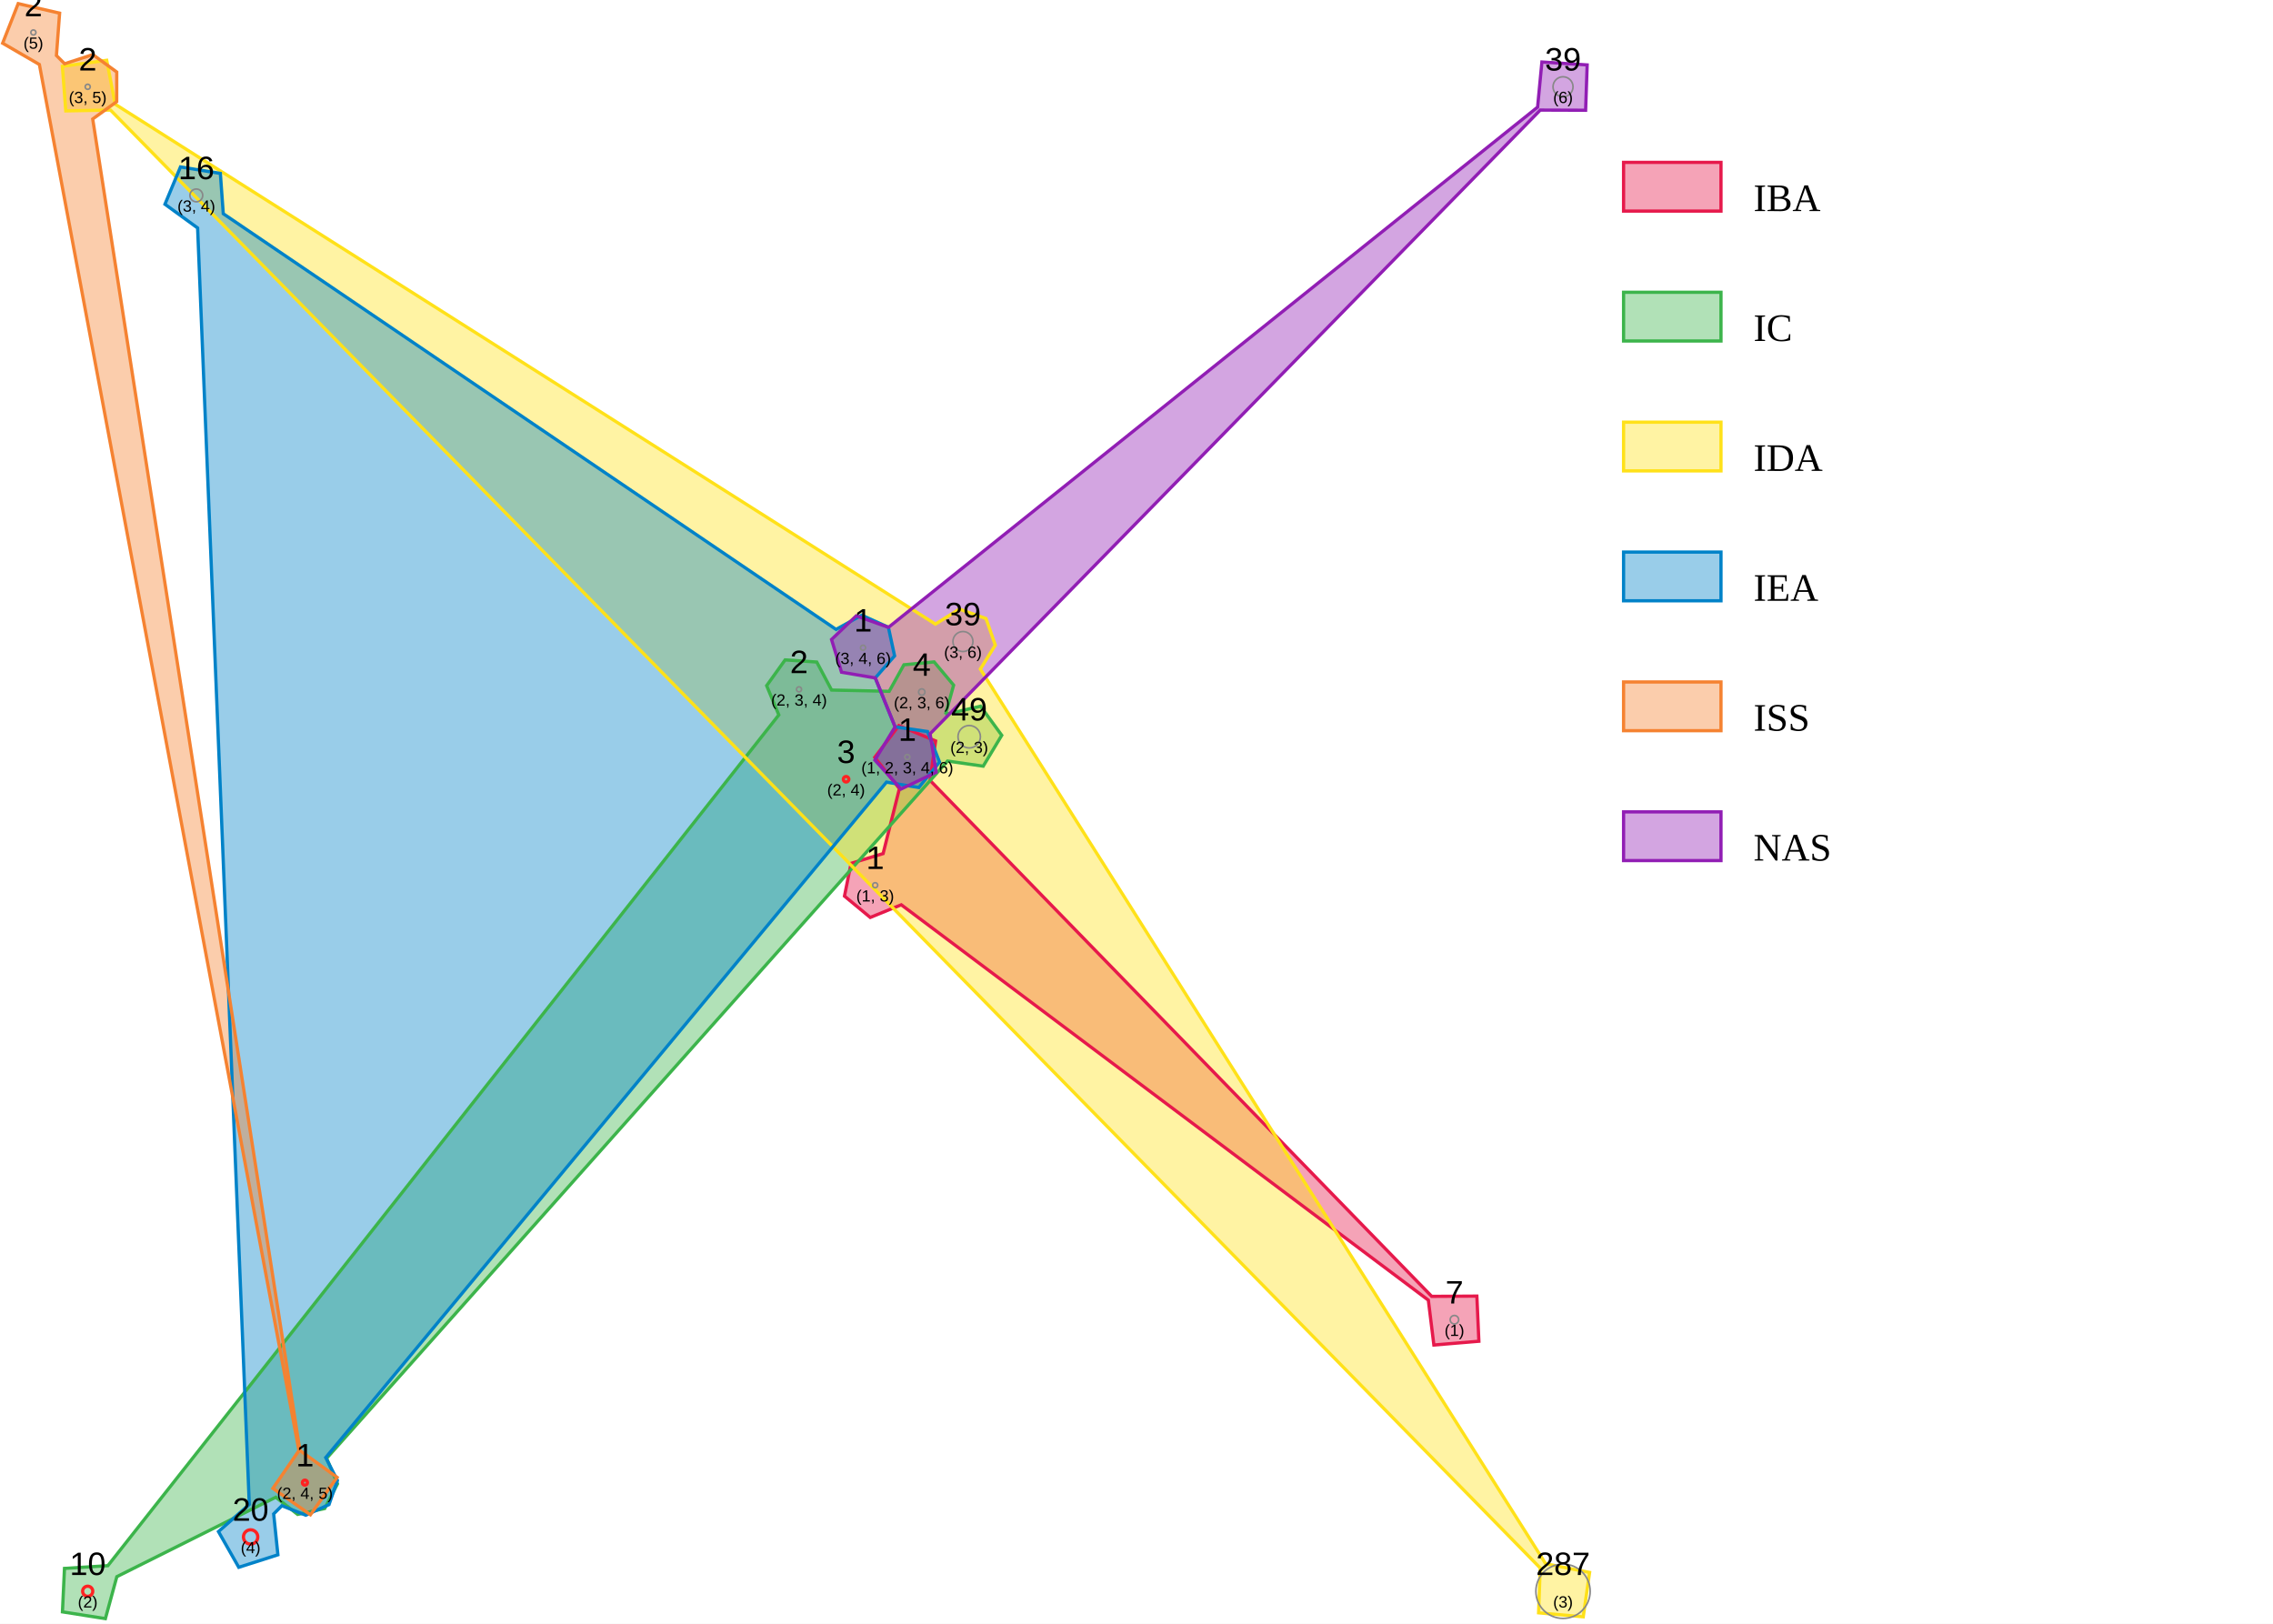
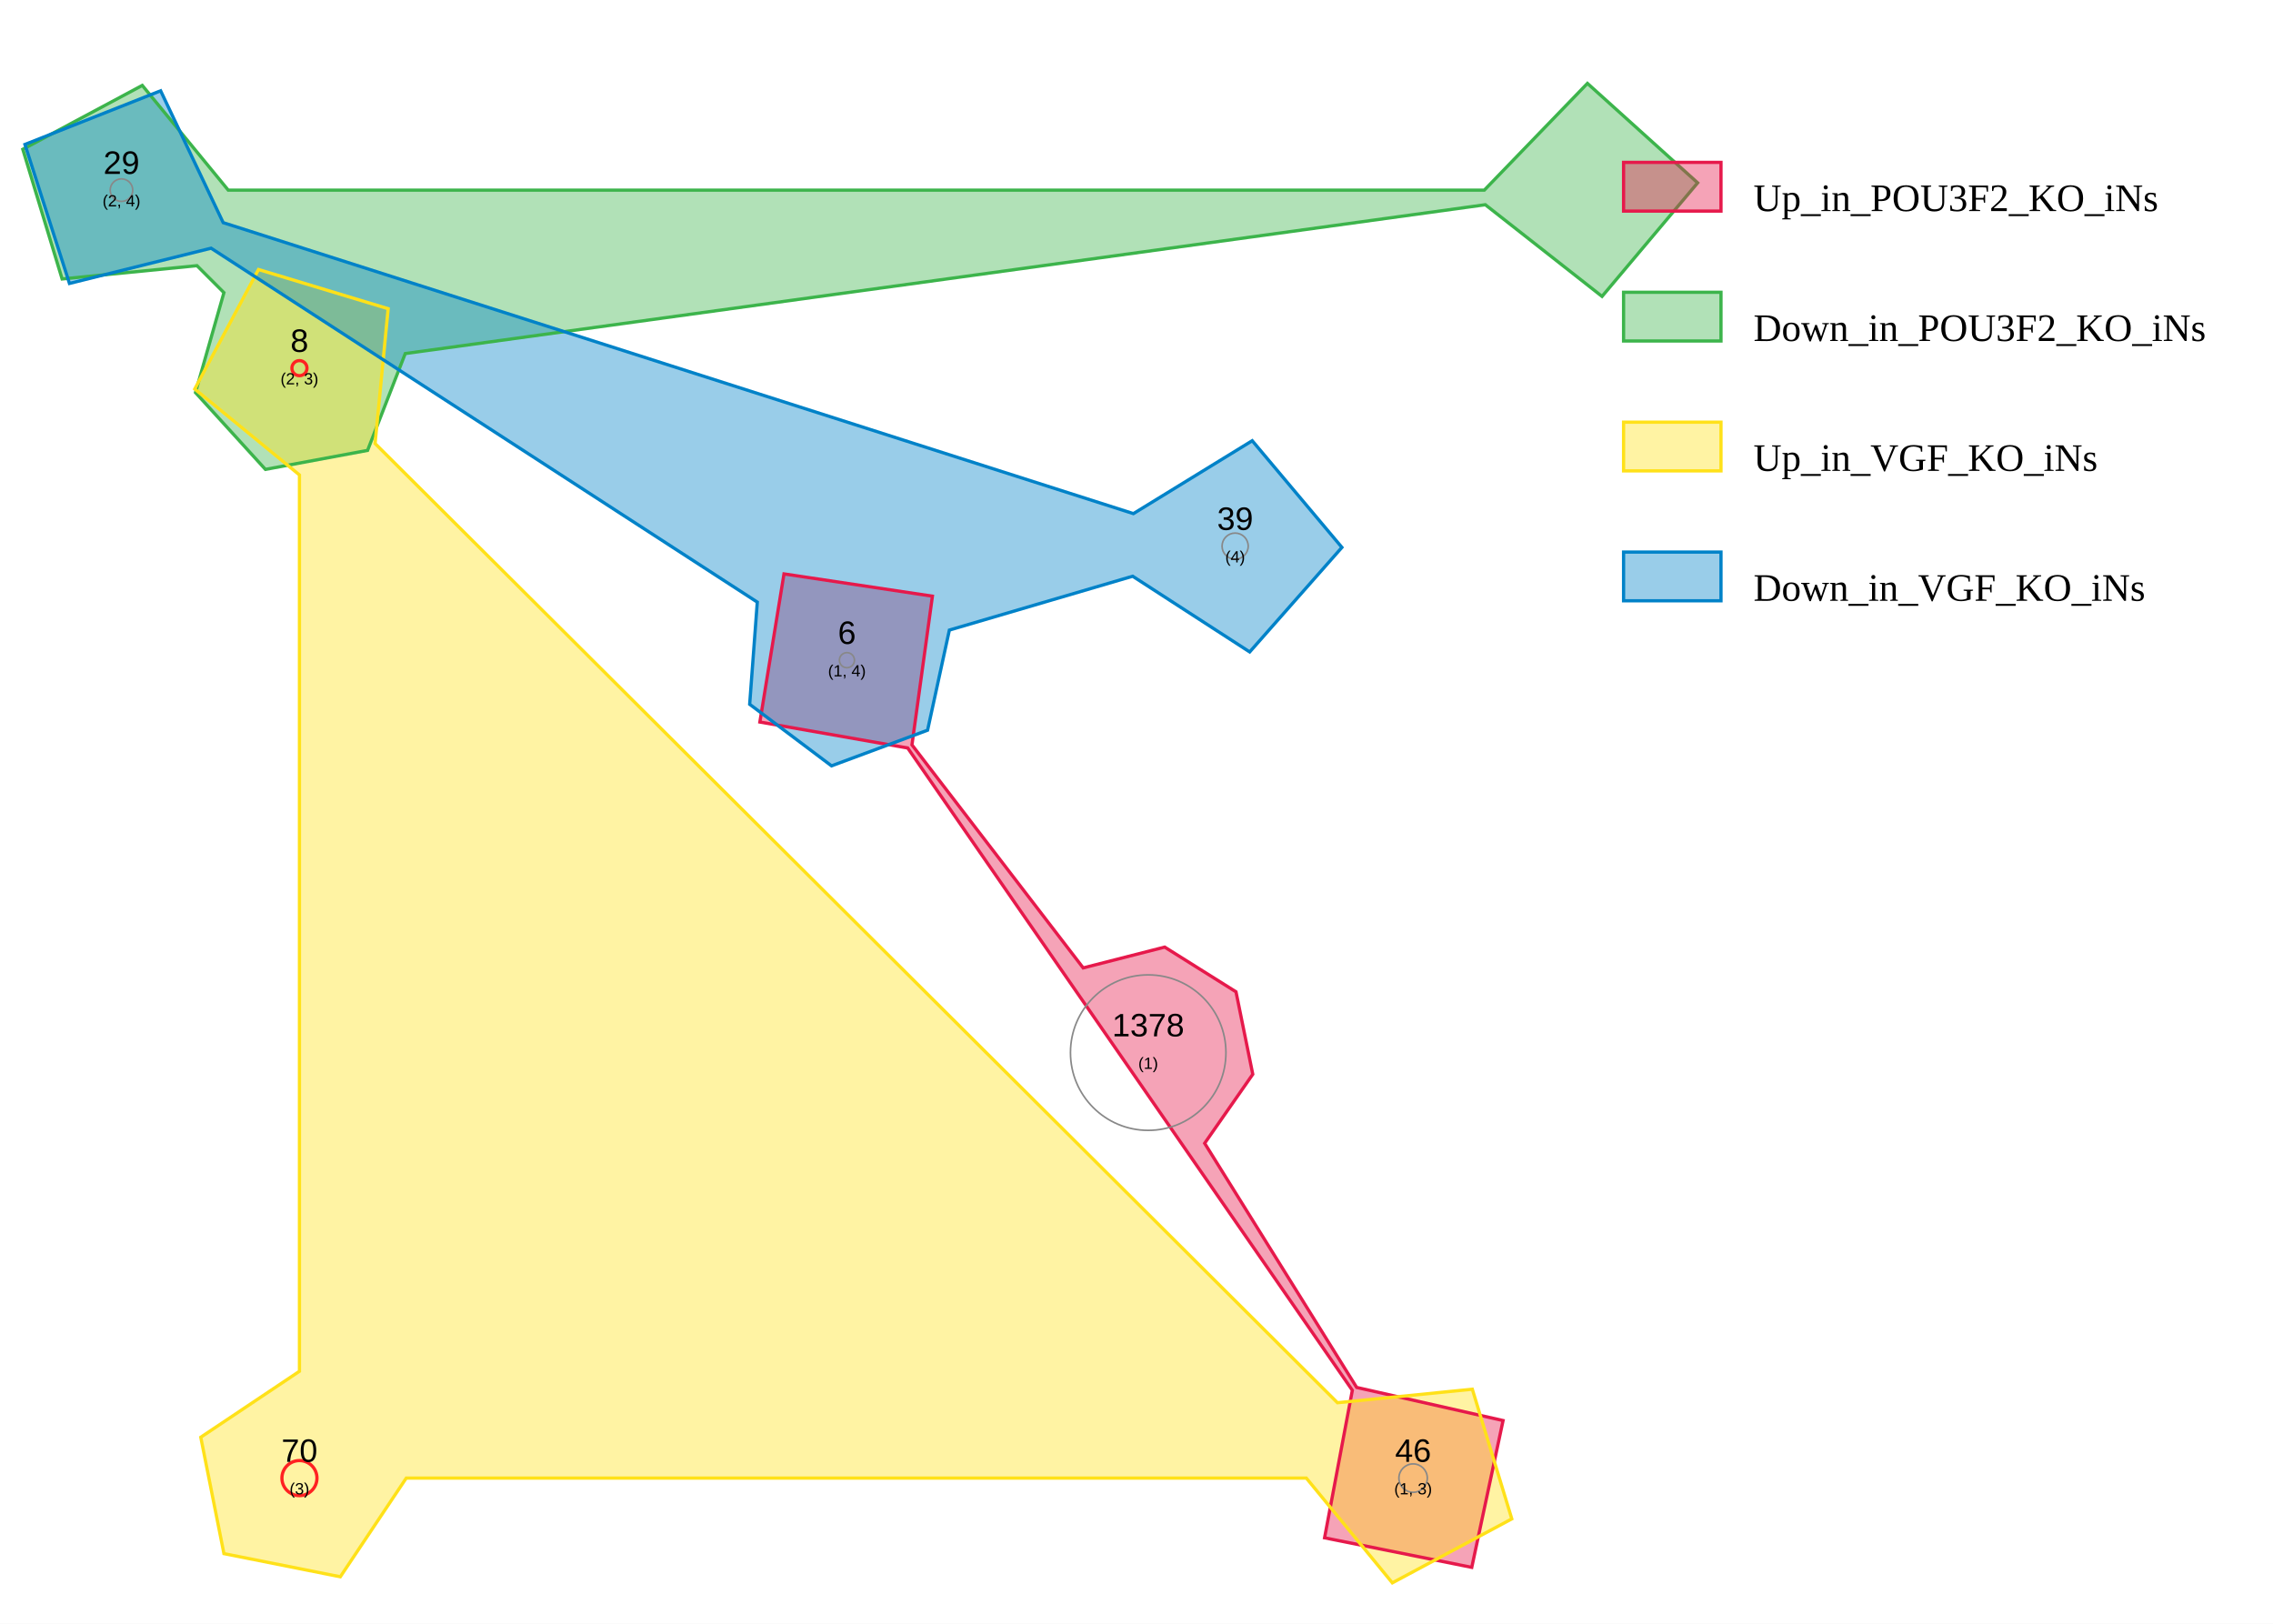
<svg xmlns="http://www.w3.org/2000/svg" xmlns:xlink="http://www.w3.org/1999/xlink" width="700" height="500">
  <defs>
    <style type="text/css">
  .borderLine {
	   stroke: none;
	   fill-opacity: 0.4;
  }
  .outLine {
	   stroke-width: 1;
	   fill: none;
  }
  .circle {
	   stroke: #888888;
	   stroke-width: 0.5;
	   fill: none;
    pointer-events: all;
  }
  .spcircle {
	   stroke: #FF2222;
	   stroke-width: 1;
	   fill: none;
    pointer-events: all;
  }
  .tLabel {
	   font-family: Arial;
    pointer-events: none;
	   font-size: 14px;
	   text-anchor: middle;
	   alignment-baseline: central;
  }
  .nLabel {
	   font-family: Arial;
    pointer-events: none;
	   font-size: 10px;
	   text-anchor: middle;
	   alignment-baseline: central;
  }
  .belong {
	   font-family: Arial;
    pointer-events: none;
	   font-size: 5px;
	   text-anchor: middle;
	   alignment-baseline: central;
  }
  .p0{
    stroke: none;
    fill: #e6194b;
  }
  .q0{
    fill: none;
    stroke: #e6194b;
  }
  .p1{
    stroke: none;
    fill: #3cb44b;
  }
  .q1{
    fill: none;
    stroke: #3cb44b;
  }
  .p2{
    stroke: none;
    fill: #ffe119;
  }
  .q2{
    fill: none;
    stroke: #ffe119;
  }
  .p3{
    stroke: none;
    fill: #0082c8;
  }
  .q3{
    fill: none;
    stroke: #0082c8;
  }
-   .p4{
-     stroke: none;
-     fill: #f58231;
-   }
-   .q4{
-     fill: none;
-     stroke: #f58231;
-   }
-   .p5{
-     stroke: none;
-     fill: #911eb4;
-   }
-   .q5{
-     fill: none;
-     stroke: #911eb4;
-   }

</style>
    <symbol id="bl0">
-       <path d="M 271.97 262.85 L 262.10 265.84 L 260.07 275.94 L 268.01 282.51 L 277.55 278.61 L 439.88 400.36 L 441.58 414.17 L 455.44 413.01 L 454.82 399.11 L 440.91 399.19 L 286.42 240.31 L 288.14 228.16 L 276.81 223.43 L 269.39 233.21 L 276.98 242.85 Z" />
+       <path d="M 280.85 229.37 L 287.15 183.58 L 241.44 176.72 L 234.01 222.34 L 279.54 230.33 L 416.47 428.11 L 407.92 473.54 L 453.25 482.64 L 462.89 437.43 L 417.80 427.23 L 370.99 352.05 L 385.81 330.80 L 380.64 305.41 L 358.68 291.64 L 333.58 298.05 Z" />
    </symbol>
    <symbol id="bl1">
-       <path d="M 33.22 482.12 L 19.86 482.96 L 19.23 496.34 L 32.45 498.43 L 35.98 485.51 L 84.93 461.04 L 91.65 466.33 L 100.00 464.52 L 103.93 456.92 L 100.58 449.06 L 291.81 234.35 L 302.79 235.93 L 308.50 226.42 L 301.97 217.46 L 291.17 219.98 L 291.18 219.98 L 293.68 210.98 L 287.67 203.82 L 278.37 204.71 L 273.84 212.88 L 256.10 212.49 L 251.53 203.86 L 241.79 203.20 L 236.10 211.14 L 239.85 220.15 Z" />
+       <path d="M 70.29 58.55 L 43.82 26.30 L 7.02 45.97 L 19.13 85.90 L 60.66 81.81 L 68.96 90.11 L 60.20 120.88 L 81.74 144.54 L 113.20 138.69 L 124.80 108.87 L 457.42 63.04 L 493.37 91.27 L 522.81 56.30 L 488.87 25.68 L 457.11 58.55 Z" />
    </symbol>
    <symbol id="bl2">
-       <path d="M 35.48 32.10 L 32.86 18.57 L 19.21 20.41 L 20.26 34.15 L 34.03 33.89 L 474.33 482.84 L 473.83 496.64 L 487.58 497.87 L 489.54 484.20 L 475.99 481.52 L 301.91 206.03 L 306.52 198.66 L 303.65 190.46 L 295.45 187.57 L 288.07 192.18 Z" />
+       <path d="M 92.22 422.26 L 61.83 442.57 L 68.96 478.41 L 104.80 485.54 L 125.11 455.15 L 402.30 455.15 L 428.79 487.41 L 465.58 467.71 L 453.42 427.78 L 411.89 431.94 L 115.51 136.58 L 119.54 95.06 L 79.61 82.99 L 59.97 119.79 L 92.22 146.25 Z" />
    </symbol>
    <symbol id="bl3">
-       <path d="M 68.76 65.81 L 67.86 53.40 L 55.58 51.40 L 50.80 62.89 L 60.86 70.20 L 76.77 463.25 L 67.28 471.62 L 73.53 482.62 L 85.58 478.77 L 84.28 466.18 L 86.81 463.65 L 94.14 466.58 L 101.32 463.31 L 103.91 455.86 L 100.31 448.83 L 273.01 240.84 L 282.97 242.51 L 289.34 234.66 L 285.65 225.26 L 275.65 223.82 L 269.55 208.76 L 275.50 201.97 L 273.59 193.15 L 265.37 189.43 L 257.48 193.82 Z" />
-     </symbol>
-     <symbol id="bl4">
-       <path d="M 17.38 17.10 L 18.36 4.05 L 5.60 1.12 L 0.81 13.30 L 12.13 19.86 L 92.06 446.69 L 84.03 458.32 L 95.60 466.44 L 103.81 454.93 L 92.36 446.64 L 28.55 36.64 L 35.94 31.30 L 35.95 22.18 L 28.58 16.81 L 19.91 19.63 Z" />
-     </symbol>
-     <symbol id="bl5">
-       <path d="M 273.62 193.18 L 263.69 189.64 L 256.08 196.92 L 259.16 207.00 L 269.55 208.76 L 275.65 223.82 L 269.43 234.07 L 277.48 242.97 L 288.30 237.80 L 286.44 225.95 L 474.34 33.90 L 488.31 33.95 L 488.79 19.99 L 474.85 19.09 L 473.52 33.00 Z" />
+       <path d="M 68.73 68.56 L 49.47 27.96 L 7.68 44.48 L 21.39 87.28 L 65.01 76.43 L 233.22 185.41 L 230.87 216.87 L 256.08 235.83 L 285.66 224.85 L 292.37 194.02 L 348.82 177.44 L 384.86 200.75 L 413.26 168.56 L 385.64 135.71 L 349.05 158.16 Z" />
    </symbol>
  </defs>
  <rect width="700" height="500" style="fill:#fff;stroke-width:0" />
  <use class="p0 borderLine" xlink:href="#bl0" />
  <use class="p1 borderLine" xlink:href="#bl1" />
  <use class="p2 borderLine" xlink:href="#bl2" />
  <use class="p3 borderLine" xlink:href="#bl3" />
-   <use class="p4 borderLine" xlink:href="#bl4" />
-   <use class="p5 borderLine" xlink:href="#bl5" />
  <use class="q0 outLine" xlink:href="#bl0" />
  <use class="q1 outLine" xlink:href="#bl1" />
  <use class="q2 outLine" xlink:href="#bl2" />
  <use class="q3 outLine" xlink:href="#bl3" />
-   <use class="q4 outLine" xlink:href="#bl4" />
-   <use class="q5 outLine" xlink:href="#bl5" />
-   <circle class="circle" cx="447.906" cy="406.379" r="1.306" />
-   <text class="tLabel" x="447.91" y="386.38" />
-   <text class="nLabel" x="447.91" y="401.38">7</text>
-   <text class="belong" x="447.91" y="411.38">(1)</text>
-   <circle class="spcircle" cx="27.008" cy="490" r="1.561" />
-   <text class="tLabel" x="27.01" y="470.00" />
-   <text class="nLabel" x="27.01" y="485.00">10</text>
-   <text class="belong" x="27.01" y="495.00">(2)</text>
-   <circle class="circle" cx="298.479" cy="226.861" r="3.455" />
-   <text class="tLabel" x="298.48" y="206.86" />
-   <text class="nLabel" x="298.48" y="221.86">49</text>
-   <text class="belong" x="298.48" y="231.86">(2, 3)</text>
-   <circle class="circle" cx="246.066" cy="212.275" r="0.786" />
-   <text class="tLabel" x="246.07" y="192.28" />
-   <text class="nLabel" x="246.07" y="207.28">2</text>
-   <text class="belong" x="246.07" y="217.28">(2, 3, 4)</text>
-   <circle class="spcircle" cx="260.565" cy="239.954" r="0.855" />
-   <text class="tLabel" x="260.56" y="219.95" />
-   <text class="nLabel" x="260.56" y="234.95">3</text>
-   <text class="belong" x="260.56" y="244.95">(2, 4)</text>
-   <circle class="spcircle" cx="93.905" cy="456.552" r="0.786" />
-   <text class="tLabel" x="93.90" y="436.55" />
-   <text class="nLabel" x="93.90" y="451.55">1</text>
-   <text class="belong" x="93.90" y="461.55">(2, 4, 5)</text>
-   <circle class="circle" cx="283.871" cy="213.103" r="0.987" />
-   <text class="tLabel" x="283.87" y="193.10" />
-   <text class="nLabel" x="283.87" y="208.10">4</text>
-   <text class="belong" x="283.87" y="218.10">(2, 3, 6)</text>
-   <circle class="circle" cx="481.354" cy="490" r="8.362" />
-   <text class="tLabel" x="481.35" y="470.00" />
-   <text class="nLabel" x="481.35" y="485.00">287</text>
-   <text class="belong" x="481.35" y="495.00">(3)</text>
-   <circle class="circle" cx="269.524" cy="272.586" r="0.786" />
-   <text class="tLabel" x="269.52" y="252.59" />
-   <text class="nLabel" x="269.52" y="267.59">1</text>
-   <text class="belong" x="269.52" y="277.59">(1, 3)</text>
-   <circle class="circle" cx="60.456" cy="60.172" r="1.974" />
-   <text class="tLabel" x="60.46" y="40.17" />
-   <text class="nLabel" x="60.46" y="55.17">16</text>
-   <text class="belong" x="60.46" y="65.17">(3, 4)</text>
-   <circle class="circle" cx="265.785" cy="199.458" r="0.786" />
-   <text class="tLabel" x="265.79" y="179.46" />
-   <text class="nLabel" x="265.79" y="194.46">1</text>
-   <text class="belong" x="265.79" y="204.46">(3, 4, 6)</text>
-   <circle class="circle" cx="27.008" cy="26.724" r="0.786" />
-   <text class="tLabel" x="27.01" y="6.72" />
-   <text class="nLabel" x="27.01" y="21.72">2</text>
-   <text class="belong" x="27.01" y="31.72">(3, 5)</text>
-   <circle class="circle" cx="296.549" cy="197.548" r="3.083" />
-   <text class="tLabel" x="296.55" y="177.55" />
-   <text class="nLabel" x="296.55" y="192.55">39</text>
-   <text class="belong" x="296.55" y="202.55">(3, 6)</text>
-   <circle class="spcircle" cx="77.18" cy="473.276" r="2.207" />
-   <text class="tLabel" x="77.18" y="453.28" />
-   <text class="nLabel" x="77.18" y="468.28">20</text>
-   <text class="belong" x="77.18" y="478.28">(4)</text>
-   <circle class="circle" cx="10.284" cy="10" r="0.786" />
-   <text class="tLabel" x="10.28" y="-10.00" />
-   <text class="nLabel" x="10.28" y="5.00">2</text>
-   <text class="belong" x="10.28" y="15.00">(5)</text>
-   <circle class="circle" cx="481.354" cy="26.724" r="3.083" />
-   <text class="tLabel" x="481.35" y="6.72" />
-   <text class="nLabel" x="481.35" y="21.72">39</text>
-   <text class="belong" x="481.35" y="31.72">(6)</text>
-   <circle class="circle" cx="279.422" cy="233.121" r="0.786" />
-   <text class="tLabel" x="279.42" y="213.12" />
-   <text class="nLabel" x="279.42" y="228.12">1</text>
-   <text class="belong" x="279.42" y="238.12">(1, 2, 3, 4, 6)</text>
+   <circle class="circle" cx="353.605" cy="324.134" r="23.939" />
+   <text class="tLabel" x="353.60" y="304.13" />
+   <text class="nLabel" x="353.60" y="319.13">1378</text>
+   <text class="belong" x="353.60" y="329.13">(1)</text>
+   <circle class="spcircle" cx="92.218" cy="113.363" r="2.322" />
+   <text class="tLabel" x="92.22" y="93.36" />
+   <text class="nLabel" x="92.22" y="108.36">8</text>
+   <text class="belong" x="92.22" y="118.36">(2, 3)</text>
+   <circle class="circle" cx="37.406" cy="58.551" r="3.473" />
+   <text class="tLabel" x="37.41" y="38.55" />
+   <text class="nLabel" x="37.41" y="53.55">29</text>
+   <text class="belong" x="37.41" y="63.55">(2, 4)</text>
+   <circle class="spcircle" cx="92.218" cy="455.152" r="5.396" />
+   <text class="tLabel" x="92.22" y="435.15" />
+   <text class="nLabel" x="92.22" y="450.15">70</text>
+   <text class="belong" x="92.22" y="460.15">(3)</text>
+   <circle class="circle" cx="435.188" cy="455.152" r="4.374" />
+   <text class="tLabel" x="435.19" y="435.15" />
+   <text class="nLabel" x="435.19" y="450.15">46</text>
+   <text class="belong" x="435.19" y="460.15">(1, 3)</text>
+   <circle class="circle" cx="380.376" cy="168.175" r="4.027" />
+   <text class="tLabel" x="380.38" y="148.18" />
+   <text class="nLabel" x="380.38" y="163.18">39</text>
+   <text class="belong" x="380.38" y="173.18">(4)</text>
+   <circle class="circle" cx="260.82" cy="203.289" r="2.322" />
+   <text class="tLabel" x="260.82" y="183.29" />
+   <text class="nLabel" x="260.82" y="198.29">6</text>
+   <text class="belong" x="260.82" y="208.29">(1, 4)</text>
  <rect class="p0 borderLine" x="500.00" y="50.00" width="30.00" height="15.00" />
  <rect class="q0" x="500.00" y="50.00" width="30.00" height="15.00" />
-   <text class="legend" x="540.00" y="65.00">IBA</text>
+   <text class="legend" x="540.00" y="65.00">Up_in_POU3F2_KO_iNs</text>
  <rect class="p1 borderLine" x="500.00" y="90.00" width="30.00" height="15.00" />
  <rect class="q1" x="500.00" y="90.00" width="30.00" height="15.00" />
-   <text class="legend" x="540.00" y="105.00">IC</text>
+   <text class="legend" x="540.00" y="105.00">Down_in_POU3F2_KO_iNs</text>
  <rect class="p2 borderLine" x="500.00" y="130.00" width="30.00" height="15.00" />
  <rect class="q2" x="500.00" y="130.00" width="30.00" height="15.00" />
-   <text class="legend" x="540.00" y="145.00">IDA</text>
+   <text class="legend" x="540.00" y="145.00">Up_in_VGF_KO_iNs</text>
  <rect class="p3 borderLine" x="500.00" y="170.00" width="30.00" height="15.00" />
  <rect class="q3" x="500.00" y="170.00" width="30.00" height="15.00" />
-   <text class="legend" x="540.00" y="185.00">IEA</text>
-   <rect class="p4 borderLine" x="500.00" y="210.00" width="30.00" height="15.00" />
-   <rect class="q4" x="500.00" y="210.00" width="30.00" height="15.00" />
-   <text class="legend" x="540.00" y="225.00">ISS</text>
-   <rect class="p5 borderLine" x="500.00" y="250.00" width="30.00" height="15.00" />
-   <rect class="q5" x="500.00" y="250.00" width="30.00" height="15.00" />
-   <text class="legend" x="540.00" y="265.00">NAS</text>
+   <text class="legend" x="540.00" y="185.00">Down_in_VGF_KO_iNs</text>
</svg>
